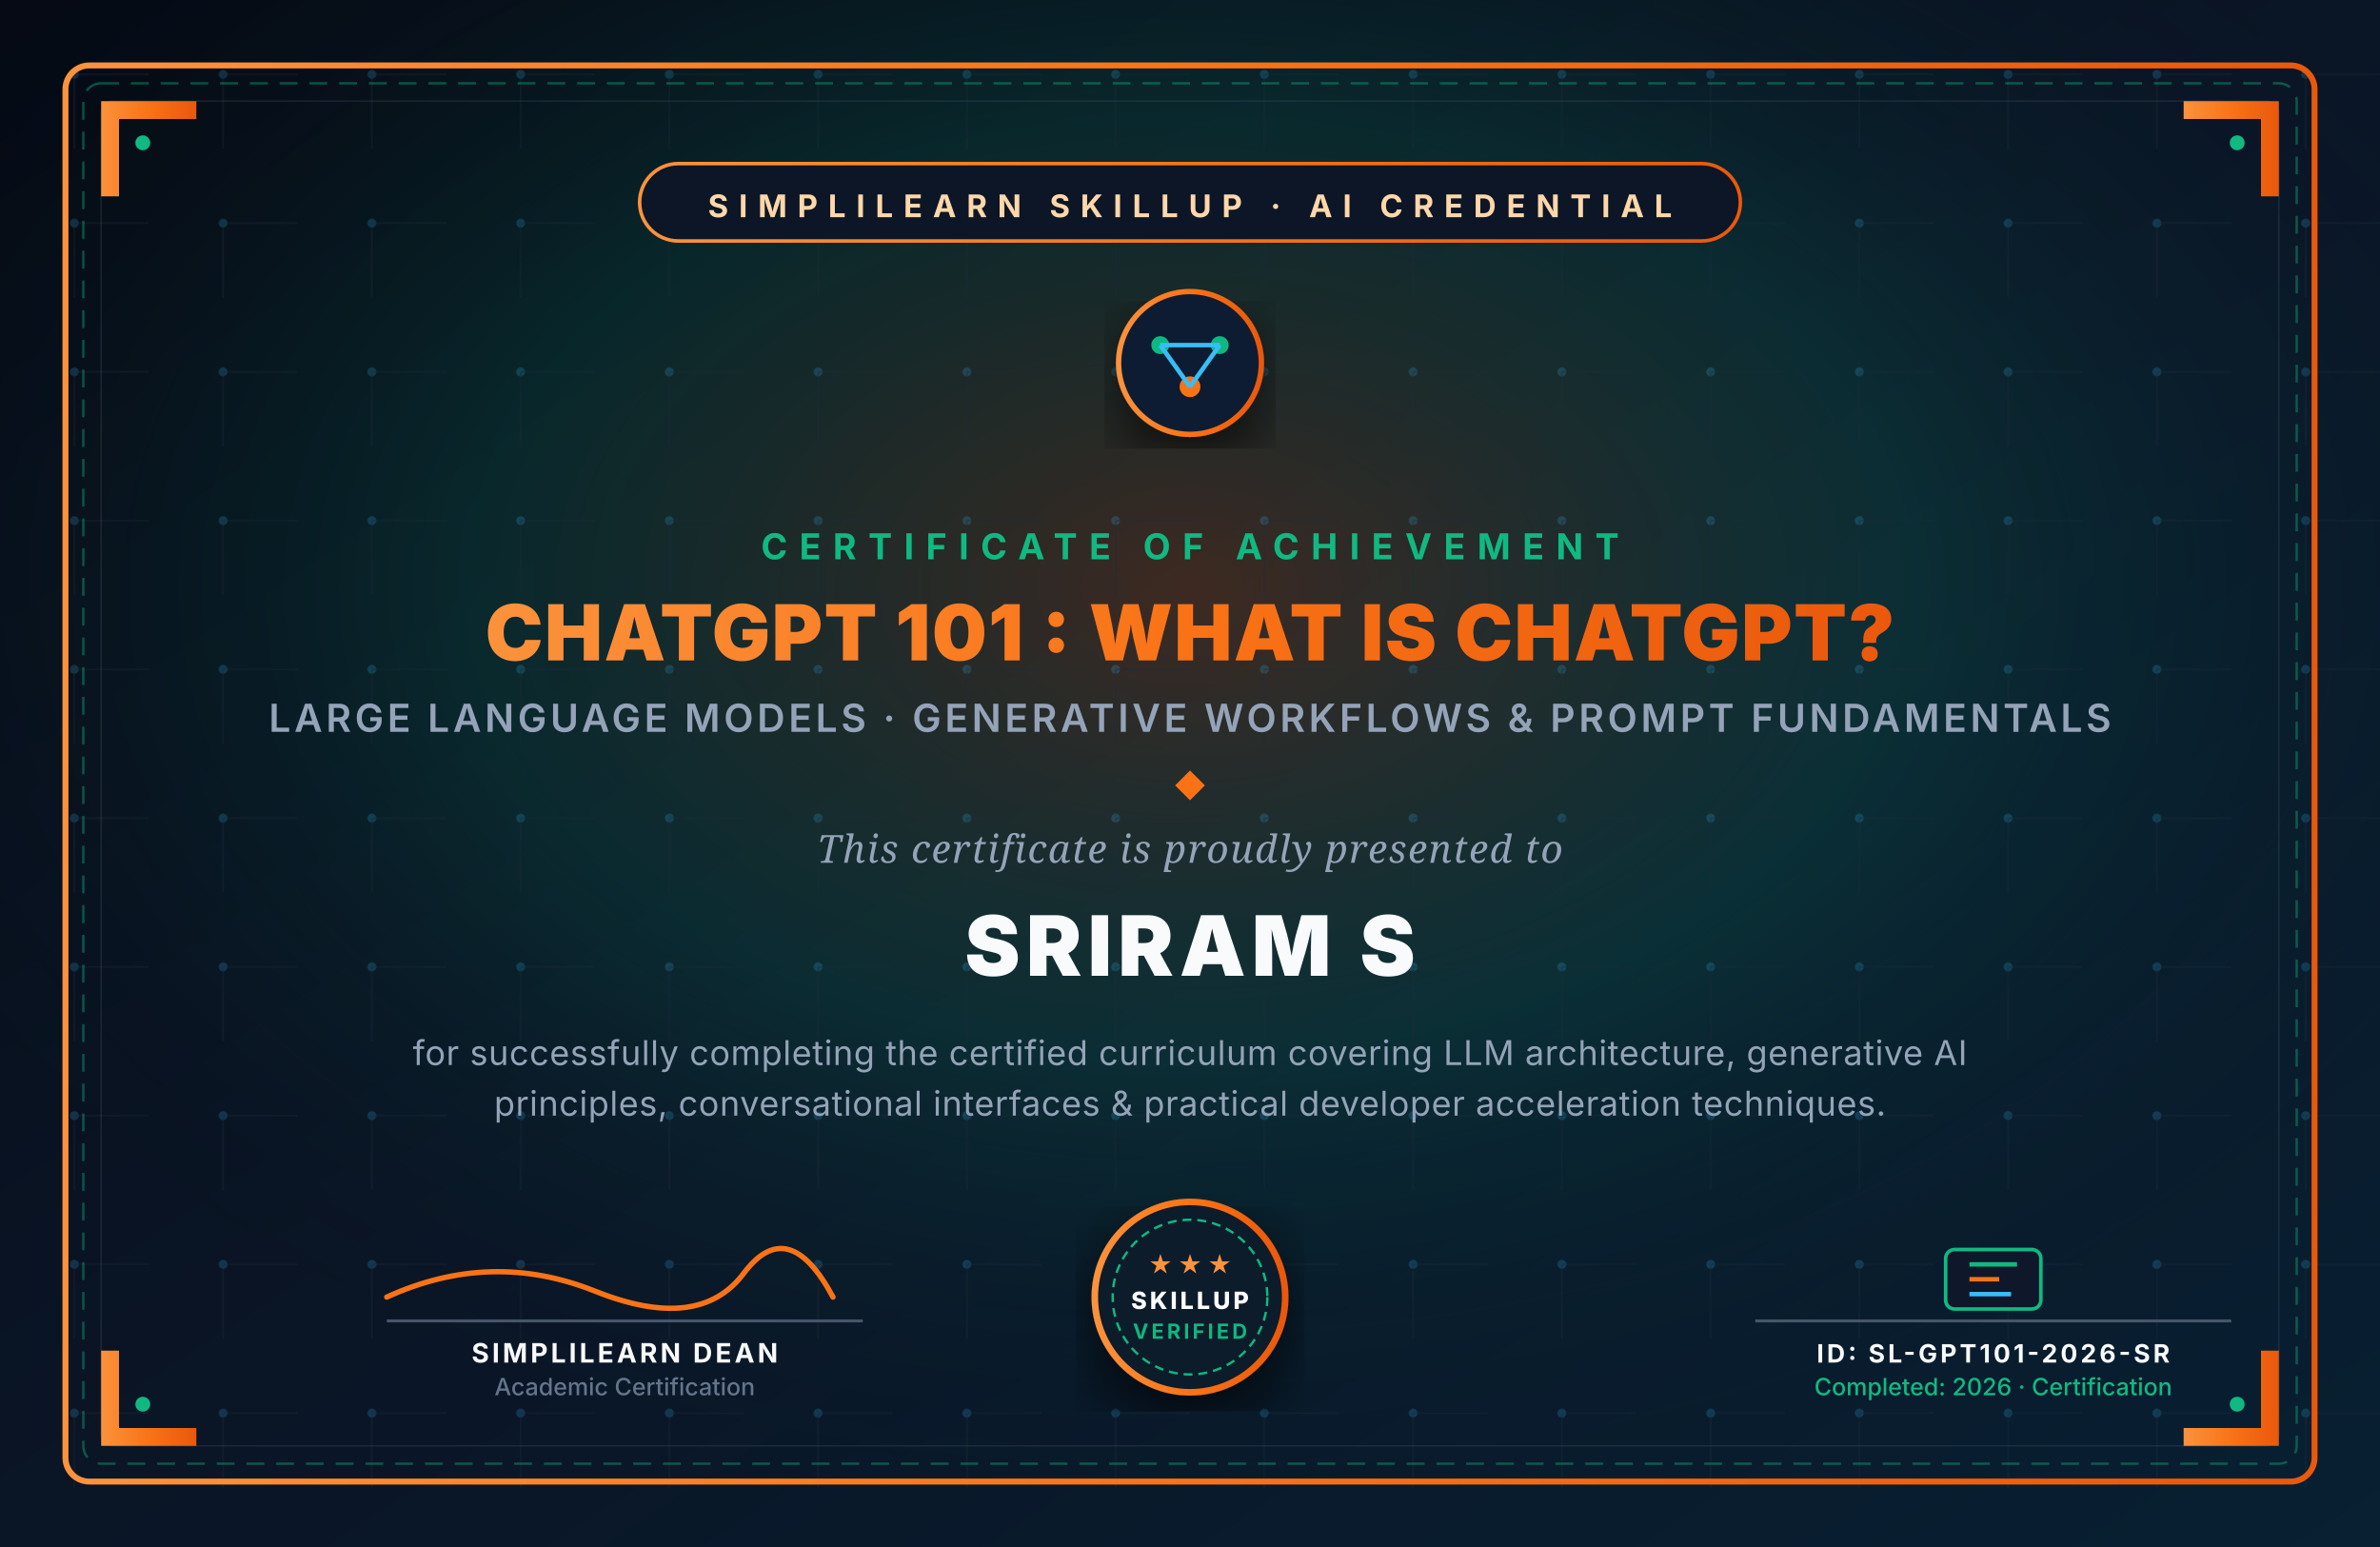
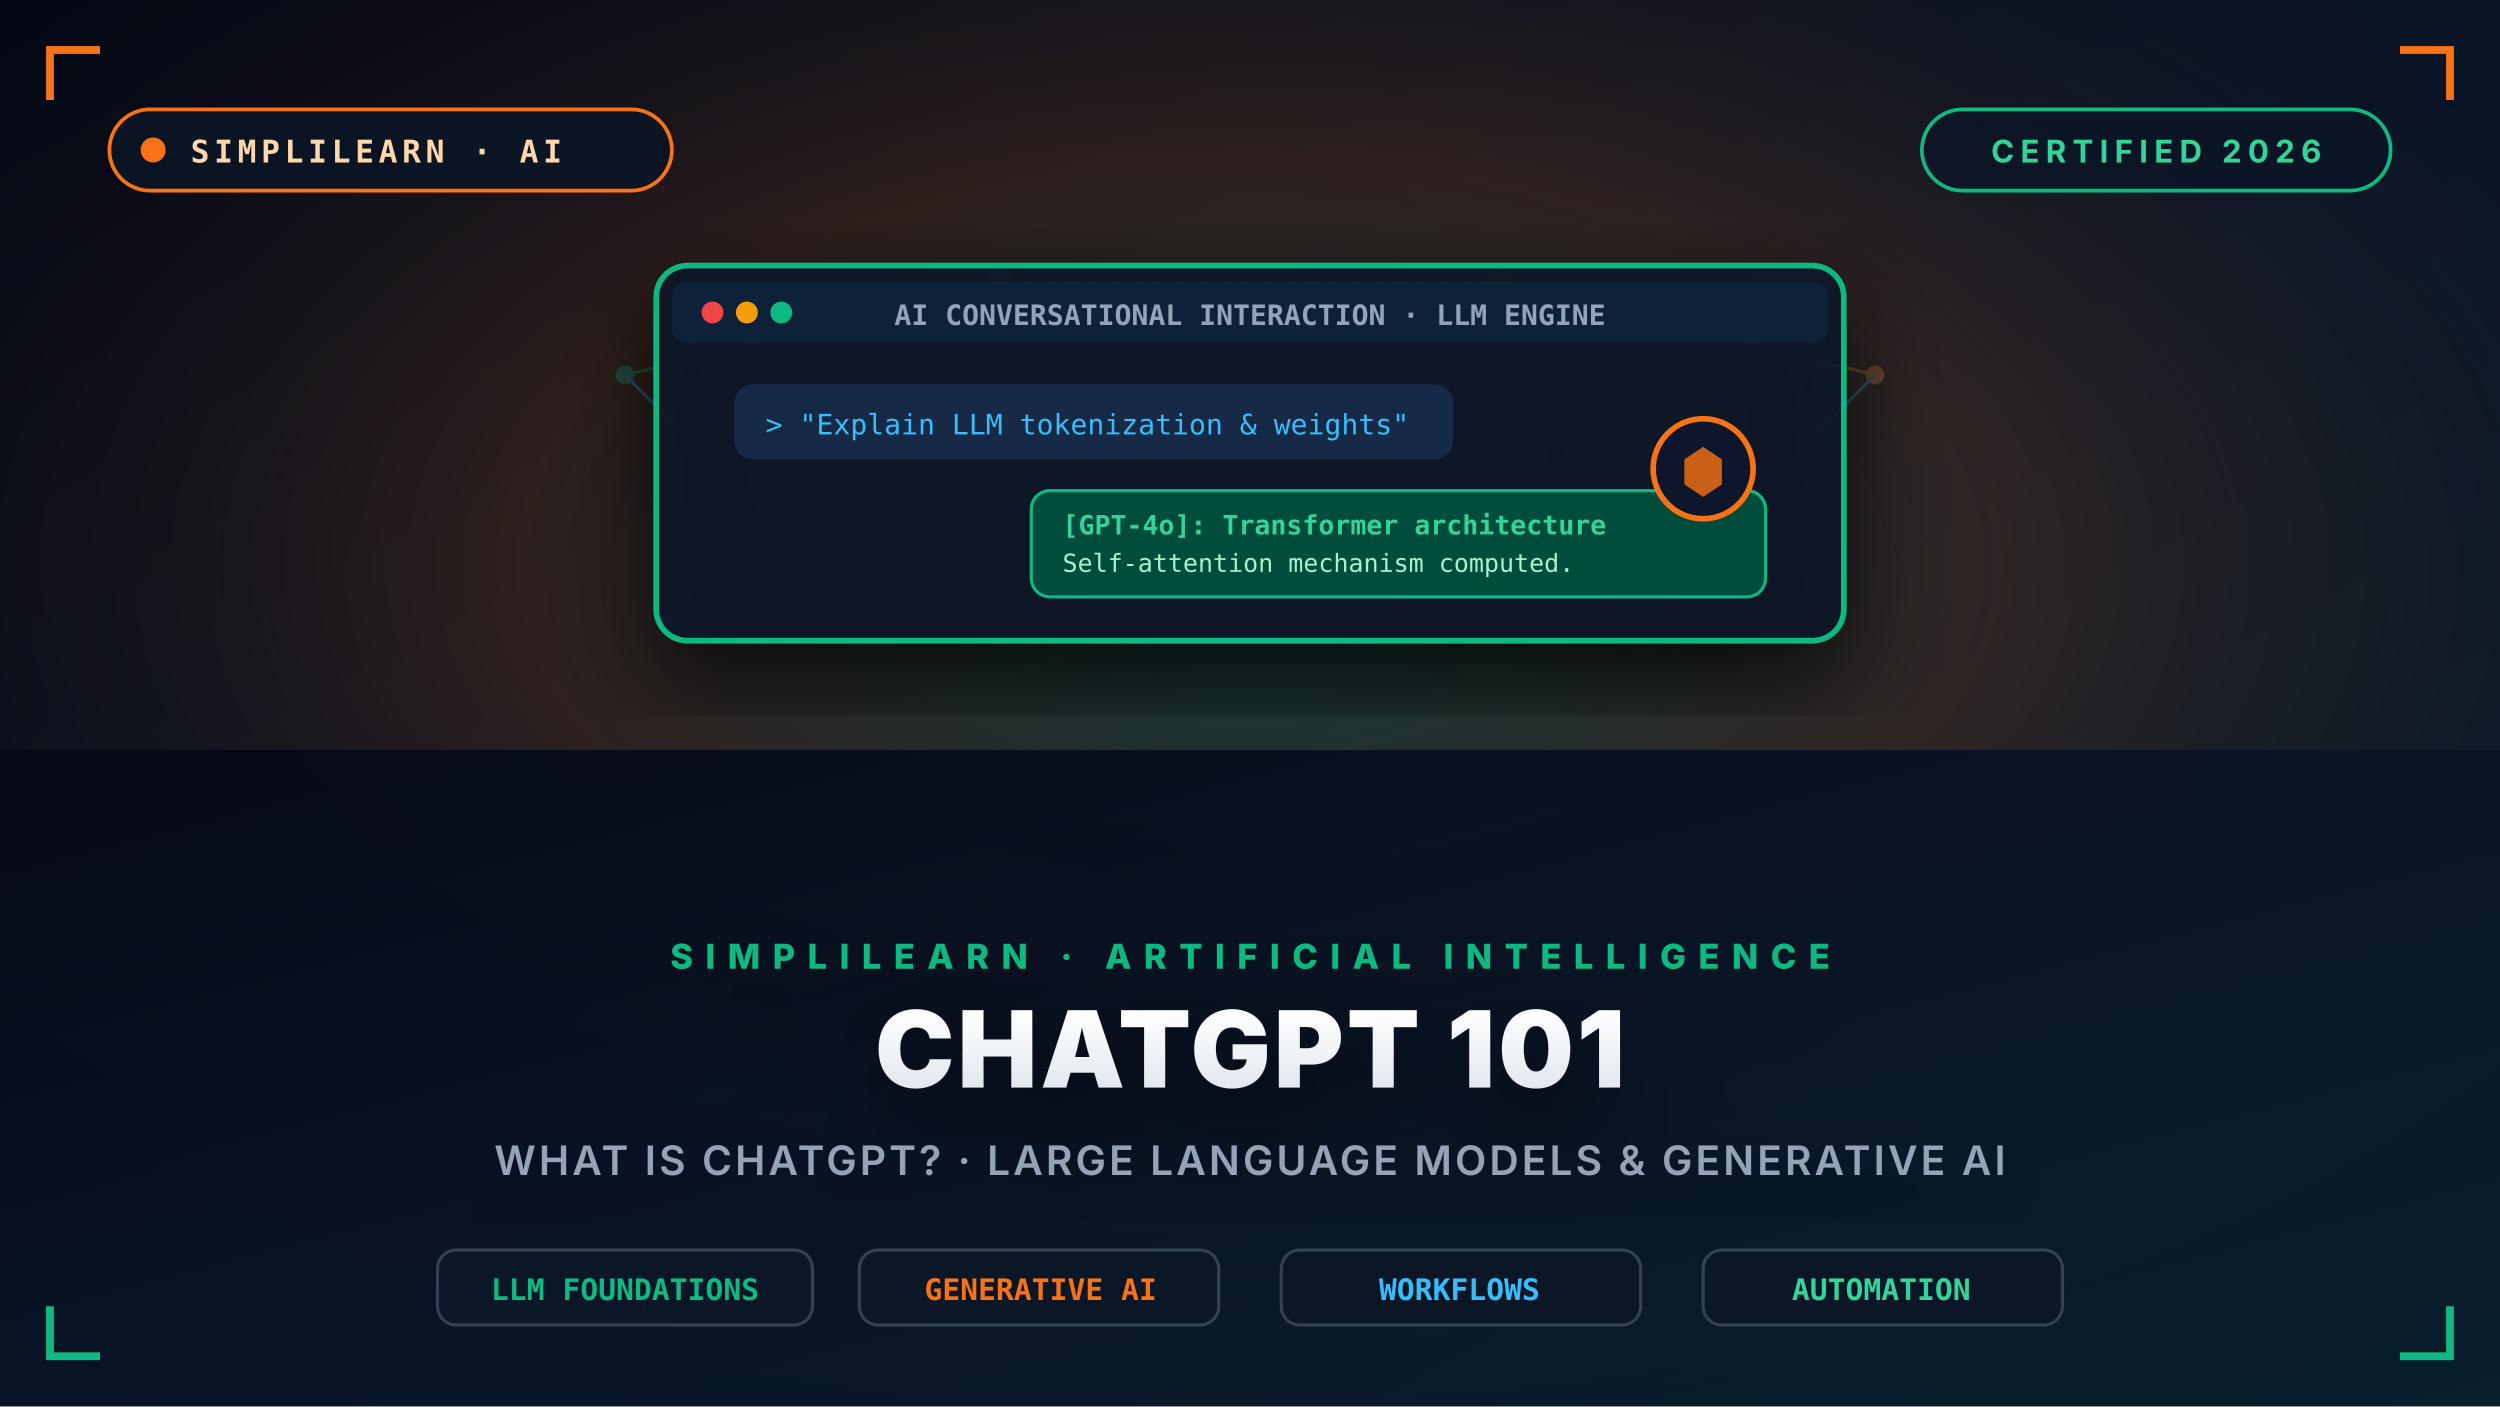
- <svg xmlns="http://www.w3.org/2000/svg" viewBox="0 0 800 520" width="100%" height="100%">
+ <svg xmlns="http://www.w3.org/2000/svg" viewBox="0 0 800 450" width="100%" height="100%">
  <defs>
-     <linearGradient id="sl-bg" x1="0%" y1="0%" x2="100%" y2="100%">
-       <stop offset="0%" stop-color="#050a14" />
-       <stop offset="50%" stop-color="#0a1526" />
-       <stop offset="100%" stop-color="#082032" />
+     <linearGradient id="tsl-bg" x1="0%" y1="0%" x2="100%" y2="100%">
+       <stop offset="0%" stop-color="#040814" />
+       <stop offset="50%" stop-color="#081426" />
+       <stop offset="100%" stop-color="#081e2b" />
    </linearGradient>
-     <radialGradient id="sl-glow" cx="50%" cy="38%" r="60%">
-       <stop offset="0%" stop-color="#f97316" stop-opacity="0.22" />
-       <stop offset="50%" stop-color="#10b981" stop-opacity="0.14" />
-       <stop offset="100%" stop-color="#050a14" stop-opacity="0" />
+     <radialGradient id="tsl-glow" cx="50%" cy="40%" r="65%">
+       <stop offset="0%" stop-color="#10b981" stop-opacity="0.25" />
+       <stop offset="45%" stop-color="#f97316" stop-opacity="0.16" />
+       <stop offset="100%" stop-color="#040814" stop-opacity="0" />
    </radialGradient>
-     <linearGradient id="sl-orange" x1="0%" y1="0%" x2="100%" y2="0%">
+     <linearGradient id="tsl-orange" x1="0%" y1="0%" x2="100%" y2="0%">
      <stop offset="0%" stop-color="#fb923c" />
      <stop offset="50%" stop-color="#f97316" />
-       <stop offset="100%" stop-color="#ea580c" />
+       <stop offset="100%" stop-color="#34d399" />
    </linearGradient>
-     <linearGradient id="sl-green" x1="0%" y1="0%" x2="100%" y2="0%">
-       <stop offset="0%" stop-color="#34d399" />
-       <stop offset="100%" stop-color="#10b981" />
+     <linearGradient id="tsl-titleGrad" x1="0%" y1="0%" x2="0%" y2="100%">
+       <stop offset="0%" stop-color="#ffffff" />
+       <stop offset="100%" stop-color="#e2e8f0" />
    </linearGradient>
-     <pattern id="sl-pattern" width="50" height="50" patternUnits="userSpaceOnUse">
-       <circle cx="25" cy="25" r="1.5" fill="#38bdf8" fill-opacity="0.2" />
-       <line x1="25" y1="25" x2="50" y2="25" stroke="#1e293b" stroke-width="0.5" stroke-opacity="0.4" />
-       <line x1="25" y1="25" x2="25" y2="50" stroke="#1e293b" stroke-width="0.5" stroke-opacity="0.4" />
-     </pattern>
-     <filter id="sl-shadow" x="-10%" y="-10%" width="120%" height="120%">
-       <feDropShadow dx="0" dy="8" stdDeviation="12" flood-color="#000000" flood-opacity="0.75" />
+     <filter id="tsl-shadow" x="-20%" y="-20%" width="140%" height="140%">
+       <feDropShadow dx="0" dy="12" stdDeviation="16" flood-color="#000000" flood-opacity="0.85" />
    </filter>
  </defs>
-   <rect width="800" height="520" fill="url(#sl-bg)" />
-   <rect width="800" height="520" fill="url(#sl-glow)" />
-   <rect width="800" height="520" fill="url(#sl-pattern)" />
-   <rect x="22" y="22" width="756" height="476" rx="8" fill="none" stroke="url(#sl-orange)" stroke-width="2" />
-   <rect x="28" y="28" width="744" height="464" rx="6" fill="none" stroke="#10b981" stroke-width="0.8" stroke-opacity="0.4" stroke-dasharray="6,4" />
-   <rect x="34" y="34" width="732" height="452" rx="4" fill="none" stroke="#475569" stroke-width="0.5" stroke-opacity="0.3" />
-   <g transform="translate(34, 34)">
-     <path d="M 0 0 L 32 0 L 32 6 L 6 6 L 6 32 L 0 32 Z" fill="url(#sl-orange)" />
-     <circle cx="14" cy="14" r="2.5" fill="#10b981" />
+   <rect width="800" height="450" fill="url(#tsl-bg)" />
+   <rect width="800" height="450" fill="url(#tsl-glow)" />
+   <g opacity="0.28">
+     <circle cx="200" cy="120" r="3" fill="#10b981" />
+     <circle cx="320" cy="90" r="4" fill="#34d399" />
+     <circle cx="480" cy="90" r="4" fill="#f97316" />
+     <circle cx="600" cy="120" r="3" fill="#fb923c" />
+     <circle cx="260" cy="180" r="3.5" fill="#38bdf8" />
+     <circle cx="540" cy="180" r="3.5" fill="#38bdf8" />
+     <line x1="200" y1="120" x2="320" y2="90" stroke="#10b981" stroke-width="1" />
+     <line x1="320" y1="90" x2="480" y2="90" stroke="#f97316" stroke-width="1" stroke-dasharray="4,3" />
+     <line x1="480" y1="90" x2="600" y2="120" stroke="#fb923c" stroke-width="1" />
+     <line x1="200" y1="120" x2="260" y2="180" stroke="#38bdf8" stroke-width="1" />
+     <line x1="600" y1="120" x2="540" y2="180" stroke="#38bdf8" stroke-width="1" />
+     <line x1="260" y1="180" x2="540" y2="180" stroke="#10b981" stroke-width="0.8" stroke-dasharray="6,4" />
  </g>
-   <g transform="translate(766, 34)">
-     <path d="M 0 0 L -32 0 L -32 6 L -6 6 L -6 32 L 0 32 Z" fill="url(#sl-orange)" />
-     <circle cx="-14" cy="14" r="2.5" fill="#10b981" />
+   <g transform="translate(400, 155)" filter="url(#tsl-shadow)">
+     <rect x="-190" y="-70" width="380" height="120" rx="10" fill="#0b1626" fill-opacity="0.9" stroke="#10b981" stroke-width="1.8" />
+     <rect x="-185" y="-65" width="370" height="20" fill="#112238" rx="5" />
+     <circle cx="-172" cy="-55" r="3.5" fill="#ef4444" />
+     <circle cx="-161" cy="-55" r="3.5" fill="#f59e0b" />
+     <circle cx="-150" cy="-55" r="3.5" fill="#10b981" />
+     <text x="0" y="-51" font-family="'JetBrains Mono', monospace" font-size="9" font-weight="700" fill="#94a3b8" text-anchor="middle">
+       AI CONVERSATIONAL INTERACTION · LLM ENGINE
+     </text>
+     <rect x="-165" y="-32" width="230" height="24" rx="6" fill="#182c47" />
+     <text x="-155" y="-16" font-family="'JetBrains Mono', monospace" font-size="9" fill="#38bdf8">
+       &gt; "Explain LLM tokenization &amp; weights"
+     </text>
+     <rect x="-70" y="2" width="235" height="34" rx="6" fill="#064e3b" stroke="#10b981" stroke-width="1" />
+     <text x="-60" y="16" font-family="'JetBrains Mono', monospace" font-size="8.5" font-weight="700" fill="#34d399">
+       [GPT-4o]: Transformer architecture
+     </text>
+     <text x="-60" y="28" font-family="'JetBrains Mono', monospace" font-size="8" fill="#a7f3d0">
+       Self-attention mechanism computed.
+     </text>
+     <g transform="translate(145, -5)">
+       <circle cx="0" cy="0" r="16" fill="#0f172a" stroke="#f97316" stroke-width="1.8" />
+       <polygon points="0,-7 6,-3 6,5 0,9 -6,5 -6,-3" fill="#f97316" fill-opacity="0.8" />
+     </g>
  </g>
-   <g transform="translate(34, 486)">
-     <path d="M 0 0 L 32 0 L 32 -6 L 6 -6 L 6 -32 L 0 -32 Z" fill="url(#sl-orange)" />
-     <circle cx="14" cy="-14" r="2.5" fill="#10b981" />
-   </g>
-   <g transform="translate(766, 486)">
-     <path d="M 0 0 L -32 0 L -32 -6 L -6 -6 L -6 -32 L 0 -32 Z" fill="url(#sl-orange)" />
-     <circle cx="-14" cy="-14" r="2.5" fill="#10b981" />
-   </g>
-   <g transform="translate(400, 68)" text-anchor="middle">
-     <rect x="-185" y="-13" width="370" height="26" rx="13" fill="#0c1626" stroke="url(#sl-orange)" stroke-width="1.2" />
-     <text x="0" y="5" font-family="'Inter', -apple-system, sans-serif" font-size="10.5" font-weight="700" fill="#fed7aa" letter-spacing="3.5">
-       SIMPLILEARN SKILLUP · AI CREDENTIAL
+   <g transform="translate(35, 35)">
+     <rect x="0" y="0" width="180" height="26" rx="13" fill="#0b1626" fill-opacity="0.85" stroke="#f97316" stroke-width="1.2" />
+     <circle cx="14" cy="13" r="4" fill="#f97316" />
+     <text x="26" y="17" font-family="'JetBrains Mono', monospace" font-size="10" font-weight="700" fill="#fed7aa" letter-spacing="1.5">
+       SIMPLILEARN · AI
    </text>
  </g>
-   <g transform="translate(400, 122)" filter="url(#sl-shadow)">
-     <circle cx="0" cy="0" r="24" fill="#0f1f33" stroke="url(#sl-orange)" stroke-width="1.8" />
-     <circle cx="-10" cy="-6" r="3" fill="#10b981" />
-     <circle cx="10" cy="-6" r="3" fill="#10b981" />
-     <circle cx="0" cy="8" r="3.5" fill="#f97316" />
-     <line x1="-10" y1="-6" x2="0" y2="8" stroke="#38bdf8" stroke-width="1.5" />
-     <line x1="10" y1="-6" x2="0" y2="8" stroke="#38bdf8" stroke-width="1.5" />
-     <line x1="-10" y1="-6" x2="10" y2="-6" stroke="#38bdf8" stroke-width="1.5" />
+   <g transform="translate(615, 35)">
+     <rect x="0" y="0" width="150" height="26" rx="13" fill="#0b1626" fill-opacity="0.85" stroke="#10b981" stroke-width="1.2" />
+     <text x="75" y="17" font-family="'Inter', sans-serif" font-size="10" font-weight="700" fill="#34d399" text-anchor="middle" letter-spacing="2">
+       CERTIFIED 2026
+     </text>
  </g>
-   <text x="400" y="188" font-family="'Inter', -apple-system, sans-serif" font-size="12" font-weight="700" fill="#10b981" text-anchor="middle" letter-spacing="4">
-     CERTIFICATE OF ACHIEVEMENT
-   </text>
-   <text x="400" y="222" font-family="'Inter', -apple-system, sans-serif" font-size="26" font-weight="900" fill="url(#sl-orange)" text-anchor="middle" letter-spacing="0.5">
-     CHATGPT 101 : WHAT IS CHATGPT?
-   </text>
-   <text x="400" y="246" font-family="'Inter', -apple-system, sans-serif" font-size="13" font-weight="600" fill="#94a3b8" text-anchor="middle" letter-spacing="1.2">
-     LARGE LANGUAGE MODELS · GENERATIVE WORKFLOWS &amp; PROMPT FUNDAMENTALS
-   </text>
-   <g transform="translate(400, 264)">
-     <line x1="-220" y1="0" x2="-20" y2="0" stroke="url(#sl-orange)" stroke-width="1" stroke-opacity="0.6" />
-     <polygon points="0,-5 5,0 0,5 -5,0" fill="#f97316" />
-     <line x1="20" y1="0" x2="220" y2="0" stroke="url(#sl-orange)" stroke-width="1" stroke-opacity="0.6" />
+   <rect x="0" y="240" width="800" height="210" fill="url(#tsl-bg)" opacity="0.94" />
+   <g transform="translate(400, 310)" text-anchor="middle" filter="url(#tsl-shadow)">
+     <text x="0" y="0" font-family="'Inter', -apple-system, sans-serif" font-size="11" font-weight="800" fill="#10b981" letter-spacing="4">
+       SIMPLILEARN · ARTIFICIAL INTELLIGENCE
+     </text>
+     <text x="0" y="38" font-family="'Inter', -apple-system, sans-serif" font-size="34" font-weight="900" fill="url(#tsl-titleGrad)" letter-spacing="1">
+       CHATGPT 101
+     </text>
+     <text x="0" y="66" font-family="'Inter', -apple-system, sans-serif" font-size="13" font-weight="600" fill="#94a3b8" letter-spacing="1">
+       WHAT IS CHATGPT? · LARGE LANGUAGE MODELS &amp; GENERATIVE AI
+     </text>
  </g>
-   <text x="400" y="290" font-family="'Georgia', serif" font-size="13" font-style="italic" fill="#94a3b8" text-anchor="middle" letter-spacing="0.5">
-     This certificate is proudly presented to
-   </text>
-   <text x="400" y="328" font-family="'Inter', -apple-system, sans-serif" font-size="28" font-weight="900" fill="#f8fafc" text-anchor="middle" letter-spacing="2">
-     SRIRAM S
-   </text>
-   <text x="400" y="358" font-family="'Inter', -apple-system, sans-serif" font-size="11.5" font-weight="400" fill="#94a3b8" text-anchor="middle" letter-spacing="0.2">
-     for successfully completing the certified curriculum covering LLM architecture, generative AI
-   </text>
-   <text x="400" y="375" font-family="'Inter', -apple-system, sans-serif" font-size="11.5" font-weight="400" fill="#94a3b8" text-anchor="middle" letter-spacing="0.2">
-     principles, conversational interfaces &amp; practical developer acceleration techniques.
-   </text>
-   <g transform="translate(130, 420)">
-     <path d="M 0 16 Q 35 0, 70 14 T 120 8 T 150 16" fill="none" stroke="#f97316" stroke-width="1.8" stroke-linecap="round" />
-     <line x1="0" y1="24" x2="160" y2="24" stroke="#475569" stroke-width="1" />
-     <text x="80" y="38" font-family="'Inter', -apple-system, sans-serif" font-size="9" font-weight="700" fill="#f8fafc" text-anchor="middle" letter-spacing="1">SIMPLILEARN DEAN</text>
-     <text x="80" y="49" font-family="'Inter', -apple-system, sans-serif" font-size="8" font-weight="500" fill="#64748b" text-anchor="middle">Academic Certification</text>
+   <g transform="translate(400, 412)" text-anchor="middle">
+     <rect x="-260" y="-12" width="120" height="24" rx="6" fill="#0b1626" stroke="#334155" stroke-width="1" />
+     <text x="-200" y="4" font-family="'JetBrains Mono', monospace" font-size="9.5" font-weight="700" fill="#10b981">LLM FOUNDATIONS</text>
+     <rect x="-125" y="-12" width="115" height="24" rx="6" fill="#0b1626" stroke="#334155" stroke-width="1" />
+     <text x="-67" y="4" font-family="'JetBrains Mono', monospace" font-size="9.5" font-weight="700" fill="#f97316">GENERATIVE AI</text>
+     <rect x="10" y="-12" width="115" height="24" rx="6" fill="#0b1626" stroke="#334155" stroke-width="1" />
+     <text x="67" y="4" font-family="'JetBrains Mono', monospace" font-size="9.5" font-weight="700" fill="#38bdf8">WORKFLOWS</text>
+     <rect x="145" y="-12" width="115" height="24" rx="6" fill="#0b1626" stroke="#334155" stroke-width="1" />
+     <text x="202" y="4" font-family="'JetBrains Mono', monospace" font-size="9.5" font-weight="700" fill="#34d399">AUTOMATION</text>
  </g>
-   <g transform="translate(400, 436)" filter="url(#sl-shadow)">
-     <circle cx="0" cy="0" r="32" fill="#0d1b2a" stroke="url(#sl-orange)" stroke-width="2.2" />
-     <circle cx="0" cy="0" r="26" fill="none" stroke="#10b981" stroke-width="0.8" stroke-dasharray="3,2" />
-     <text x="0" y="-8" font-family="'Inter', sans-serif" font-size="8" font-weight="900" fill="#fb923c" text-anchor="middle">★ ★ ★</text>
-     <text x="0" y="4" font-family="'Inter', sans-serif" font-size="8" font-weight="800" fill="#ffffff" text-anchor="middle" letter-spacing="1">SKILLUP</text>
-     <text x="0" y="14" font-family="'Inter', sans-serif" font-size="7" font-weight="700" fill="#10b981" text-anchor="middle" letter-spacing="1">VERIFIED</text>
-   </g>
-   <g transform="translate(670, 420)" text-anchor="middle">
-     <g transform="translate(-16, 0)">
-       <rect x="0" y="0" width="32" height="20" rx="3" fill="#0f172a" stroke="#10b981" stroke-width="1.2" />
-       <line x1="8" y1="5" x2="24" y2="5" stroke="#10b981" stroke-width="1.5" />
-       <line x1="8" y1="10" x2="18" y2="10" stroke="#f97316" stroke-width="1.5" />
-       <line x1="8" y1="15" x2="22" y2="15" stroke="#38bdf8" stroke-width="1.5" />
-     </g>
-     <line x1="-80" y1="24" x2="80" y2="24" stroke="#475569" stroke-width="1" />
-     <text x="0" y="38" font-family="'Inter', -apple-system, sans-serif" font-size="8.5" font-weight="700" fill="#f8fafc" letter-spacing="1">ID: SL-GPT101-2026-SR</text>
-     <text x="0" y="49" font-family="'Inter', -apple-system, sans-serif" font-size="8" font-weight="500" fill="#10b981">Completed: 2026 · Certification</text>
-   </g>
+   <path d="M 16 32 L 16 16 L 32 16" fill="none" stroke="#f97316" stroke-width="2.5" />
+   <path d="M 784 32 L 784 16 L 768 16" fill="none" stroke="#f97316" stroke-width="2.5" />
+   <path d="M 16 418 L 16 434 L 32 434" fill="none" stroke="#10b981" stroke-width="2.5" />
+   <path d="M 784 418 L 784 434 L 768 434" fill="none" stroke="#10b981" stroke-width="2.5" />
</svg>
